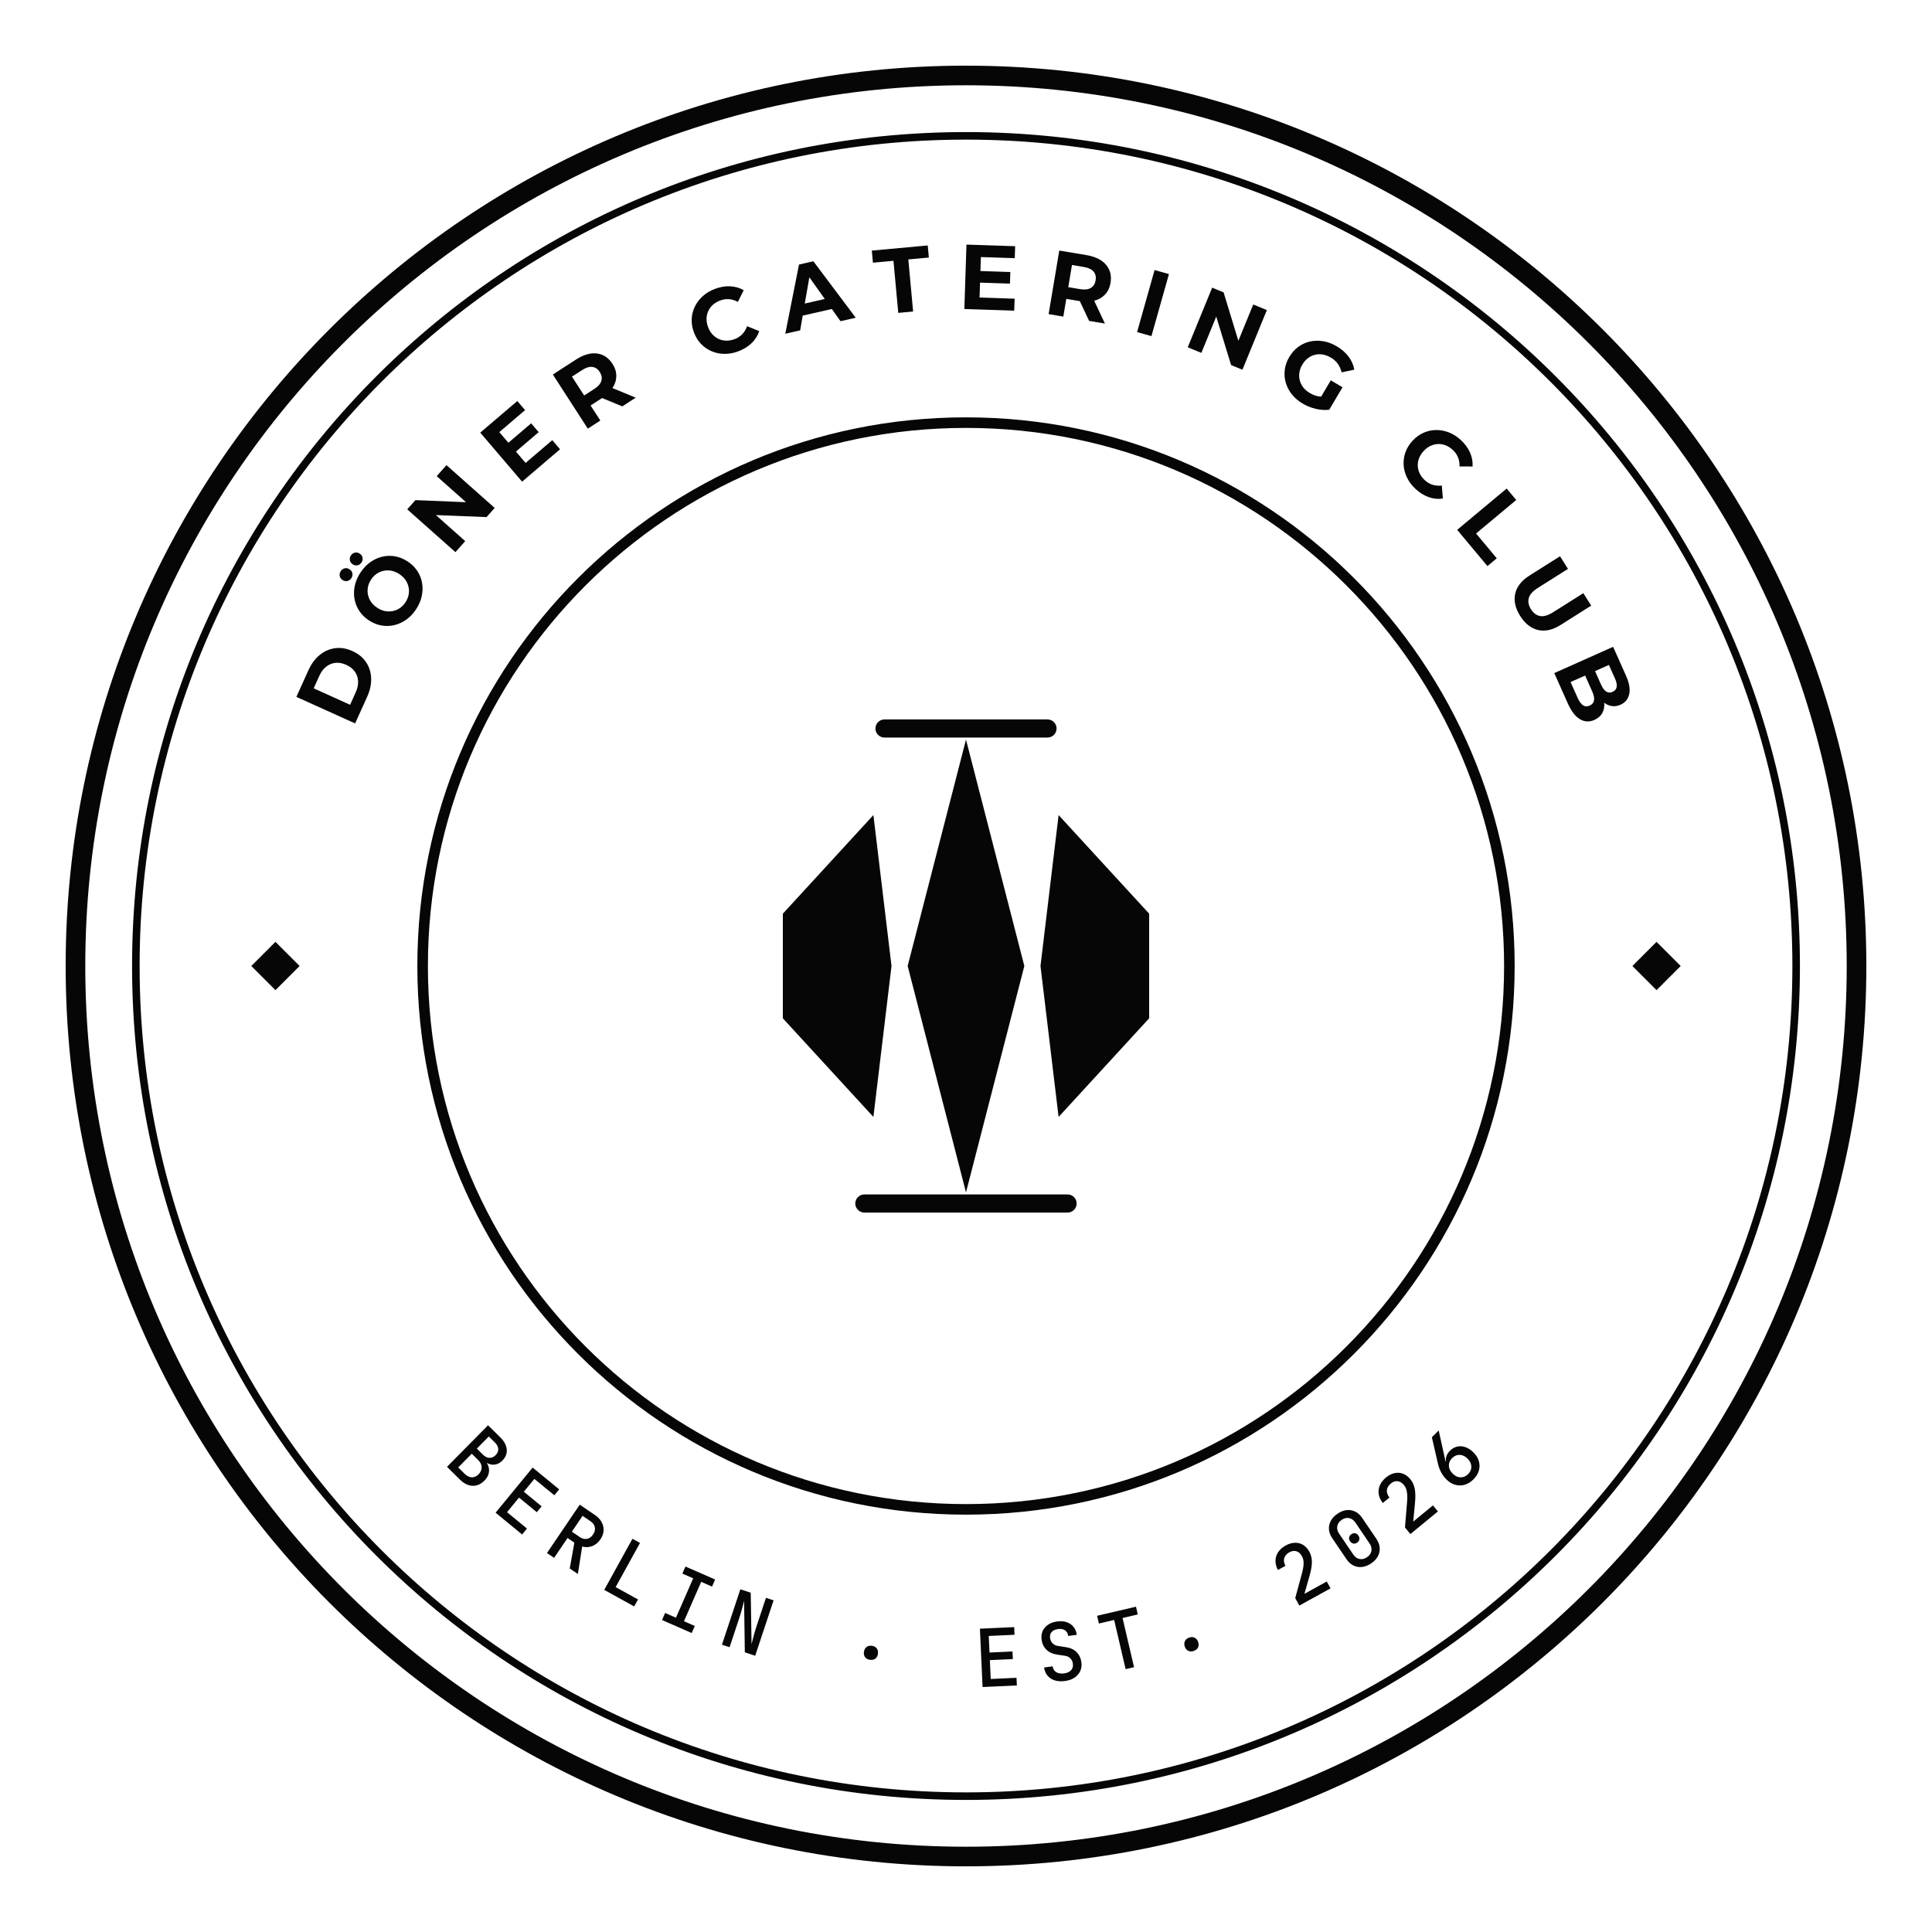
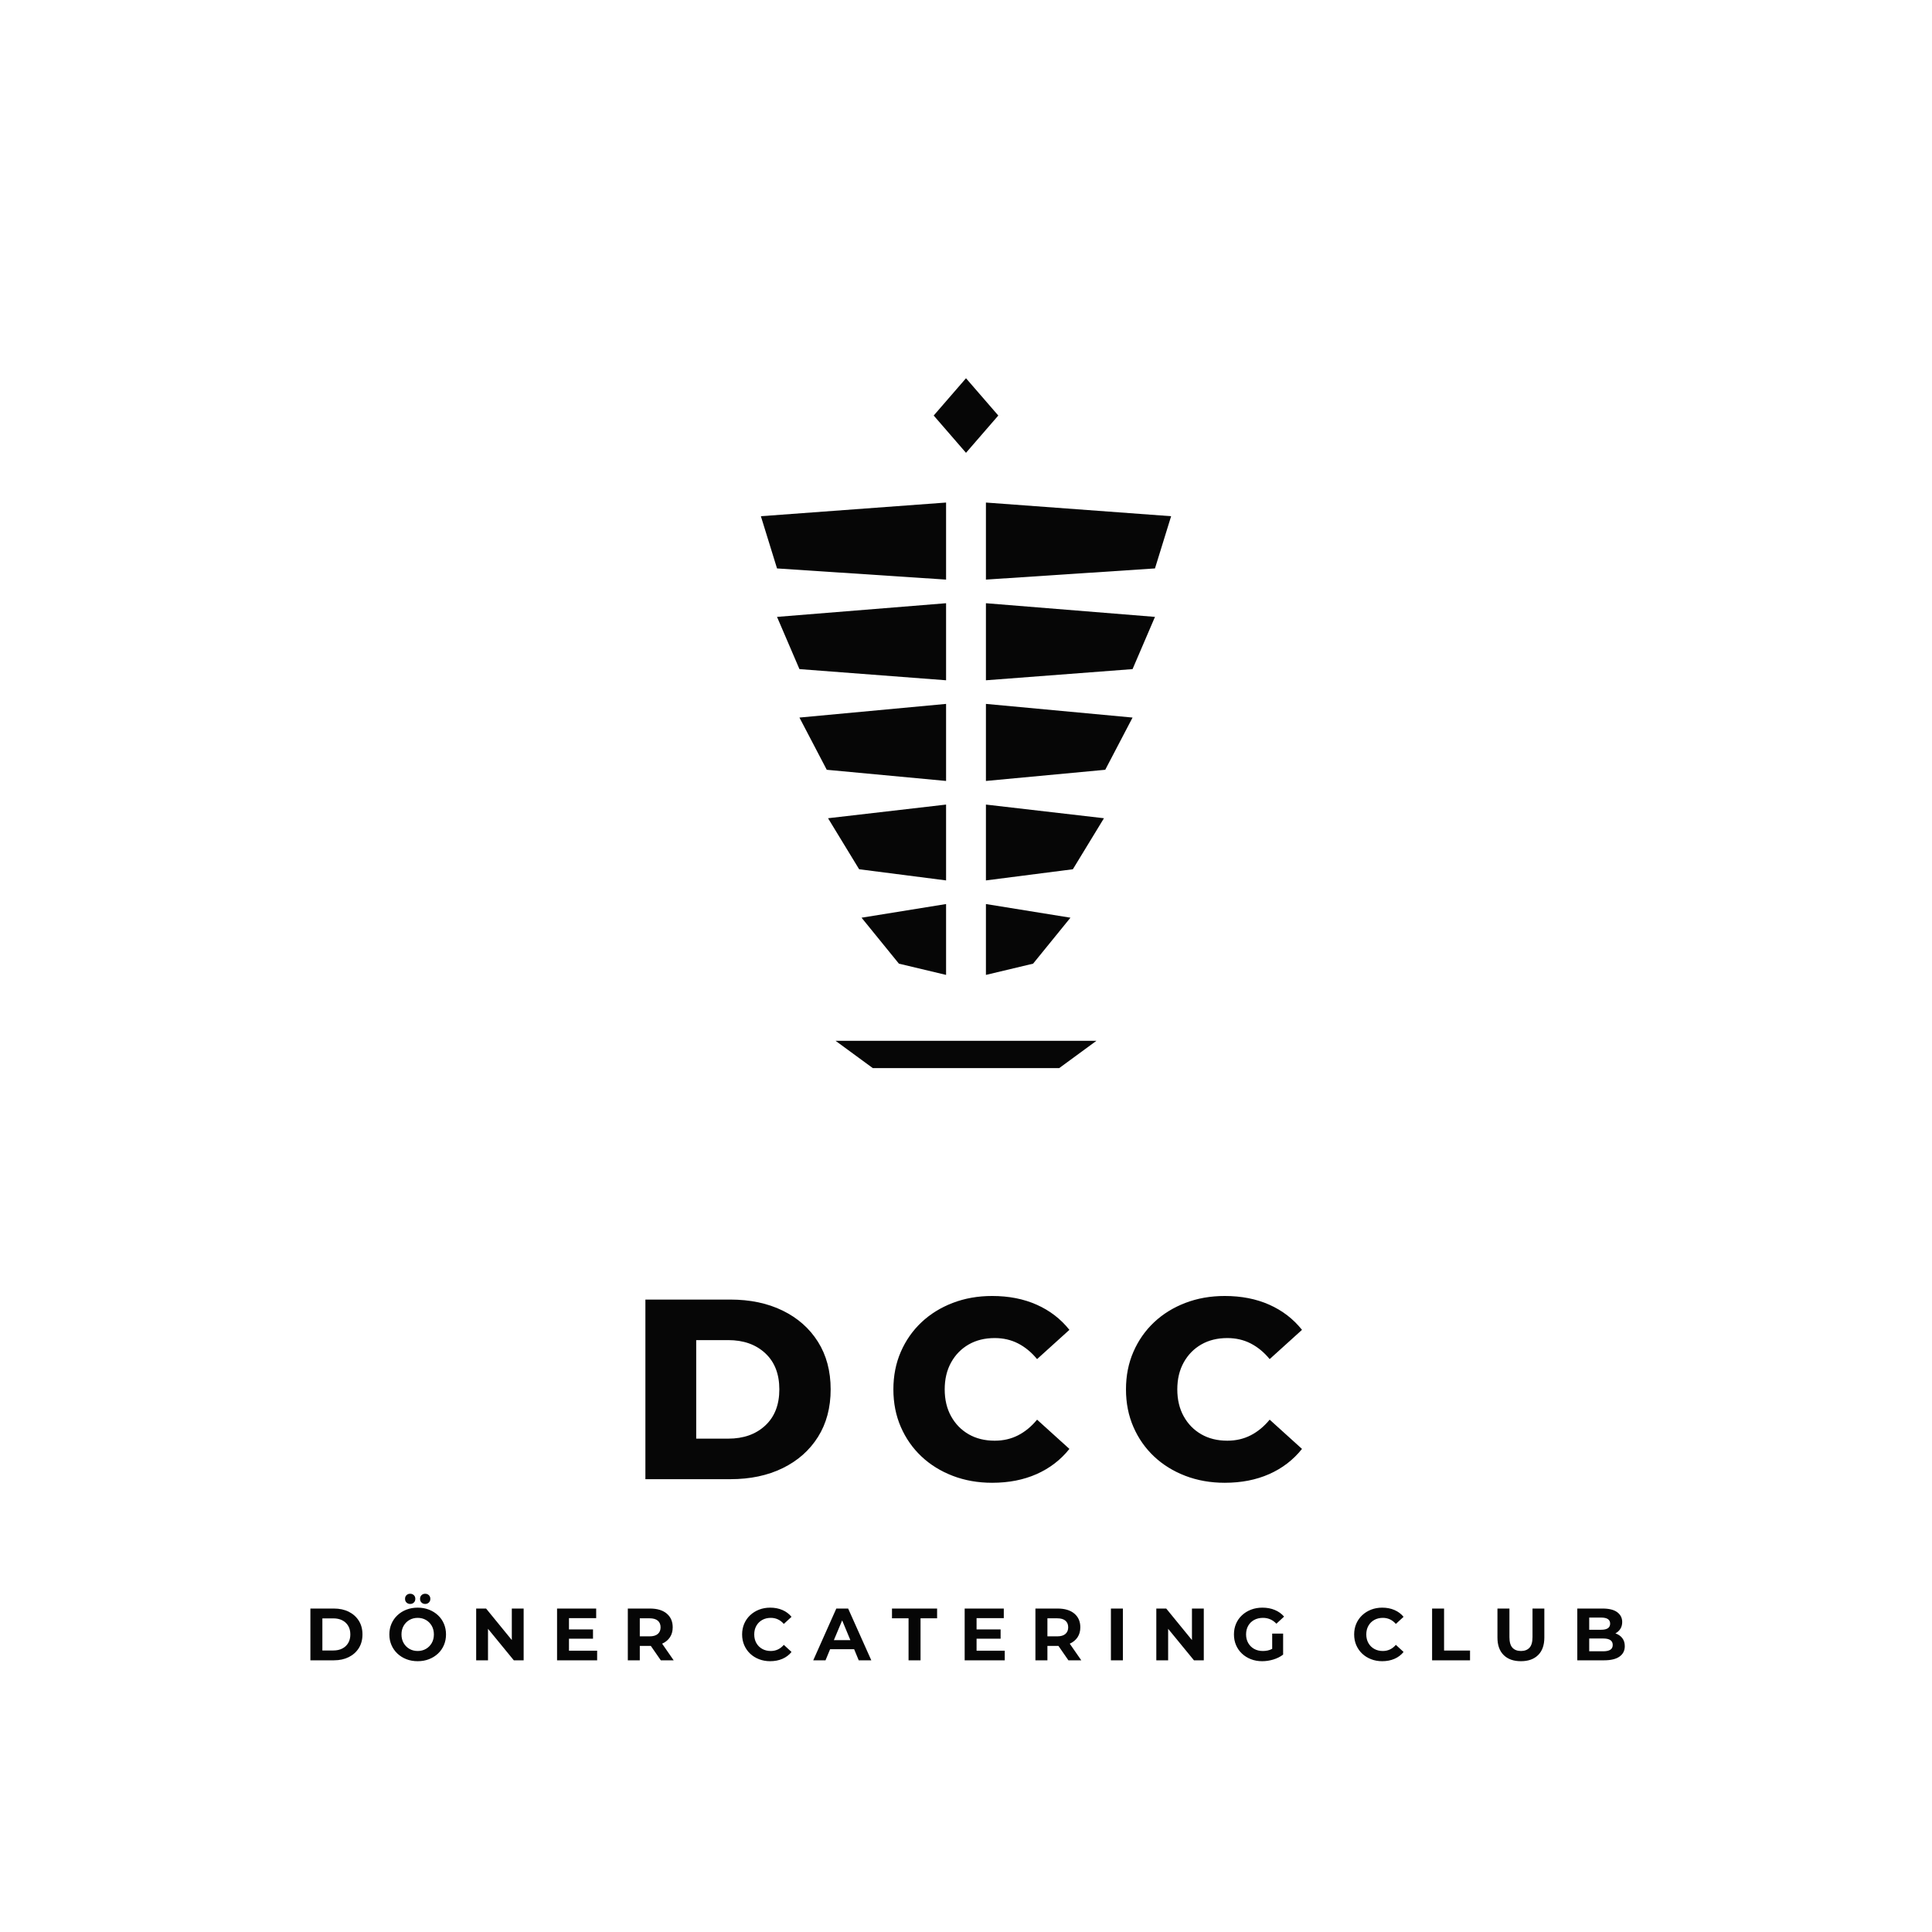
<svg xmlns="http://www.w3.org/2000/svg" viewBox="0 0 256 256" width="256" height="256" role="img" aria-label="DCC Döner Catering Club — logo-seal (mono)">
-   <circle cx="128.0" cy="128.0" r="118" fill="none" stroke="#060606" stroke-width="2.6" />
-   <circle cx="128.0" cy="128.0" r="110" fill="none" stroke="#060606" stroke-width="1.0" />
-   <circle cx="128.0" cy="128.0" r="72" fill="none" stroke="#060606" stroke-width="1.4" />
-   <path d="M 128.00,98.00 L 135.73,128.00 L 128.00,158.00 L 120.27,128.00 Z" fill="#060606" />
-   <path d="M 115.73,108.00 L 103.73,121.07 L 103.73,134.93 L 115.73,148.00 L 118.13,128.00 Z" fill="#060606" />
-   <path d="M 140.27,108.00 L 152.27,121.07 L 152.27,134.93 L 140.27,148.00 L 137.87,128.00 Z" fill="#060606" />
-   <line x1="128.00" y1="108.00" x2="128.00" y2="148.00" stroke="#060606" stroke-width="1.33" stroke-opacity="0.75" />
-   <rect x="116.00" y="95.33" width="24.00" height="2.40" rx="1.20" fill="#060606" />
-   <rect x="113.33" y="158.27" width="29.33" height="2.40" rx="1.20" fill="#060606" />
-   <polygon points="36.50,124.80 39.70,128.00 36.50,131.20 33.30,128.00" fill="#060606" />
-   <polygon points="219.50,124.80 222.70,128.00 219.50,131.20 216.30,128.00" fill="#060606" />
-   <path d="M47.056 95.856 39.273 92.34 40.87 88.805Q41.443 87.537 42.363 86.788Q43.284 86.039 44.403 85.889Q45.521 85.738 46.7 86.271Q47.879 86.803 48.505 87.742Q49.132 88.681 49.179 89.867Q49.225 91.053 48.653 92.32ZM46.391 93.387 47.134 91.741Q47.485 90.963 47.449 90.257Q47.413 89.551 47.017 88.991Q46.621 88.431 45.876 88.094Q45.131 87.758 44.449 87.831Q43.767 87.904 43.213 88.344Q42.66 88.783 42.309 89.562L41.565 91.207ZM55.153 80.705Q54.601 81.554 53.863 82.086Q53.125 82.618 52.278 82.825Q51.432 83.031 50.567 82.884Q49.702 82.737 48.904 82.219Q48.106 81.701 47.62 80.971Q47.134 80.241 46.978 79.383Q46.822 78.526 47.007 77.635Q47.193 76.745 47.744 75.895Q48.296 75.046 49.034 74.514Q49.772 73.982 50.613 73.773Q51.455 73.563 52.325 73.713Q53.195 73.863 53.993 74.381Q54.791 74.899 55.282 75.633Q55.773 76.366 55.924 77.22Q56.075 78.075 55.889 78.965Q55.704 79.856 55.153 80.705ZM53.741 79.788Q54.152 79.154 54.19 78.458Q54.227 77.762 53.903 77.13Q53.579 76.498 52.903 76.059Q52.228 75.621 51.519 75.582Q50.809 75.543 50.189 75.861Q49.568 76.178 49.156 76.812Q48.744 77.447 48.707 78.142Q48.67 78.838 48.994 79.47Q49.318 80.103 49.994 80.541Q50.669 80.98 51.378 81.018Q52.088 81.057 52.708 80.74Q53.329 80.423 53.741 79.788ZM46.562 76.597Q46.362 76.904 46.035 76.982Q45.708 77.061 45.391 76.855Q45.073 76.649 45.012 76.318Q44.95 75.987 45.15 75.68Q45.342 75.383 45.669 75.305Q45.997 75.226 46.314 75.432Q46.631 75.638 46.693 75.969Q46.754 76.3 46.562 76.597ZM47.904 74.53Q47.711 74.826 47.384 74.905Q47.056 74.983 46.739 74.777Q46.422 74.571 46.36 74.241Q46.299 73.91 46.491 73.613Q46.691 73.306 47.018 73.227Q47.345 73.149 47.663 73.355Q47.98 73.561 48.041 73.892Q48.103 74.223 47.904 74.53ZM60.346 73.161 53.961 67.49 55.046 66.268 61.752 66.544 57.865 63.093 59.161 61.634 65.547 67.304 64.47 68.517 57.756 68.25 61.643 71.701ZM69.181 63.822 63.637 57.326 68.546 53.137 69.576 54.343 66.161 57.257 67.364 58.668 70.381 56.094 71.378 57.263 68.362 59.837 69.645 61.341 73.181 58.323 74.211 59.53ZM77.887 56.798 73.255 49.624 76.319 47.645Q77.815 46.678 79.095 46.839Q80.376 47 81.157 48.209Q81.673 49.009 81.662 49.836Q81.652 50.663 81.154 51.421L84.242 52.694L82.458 53.846L79.784 52.741Q79.743 52.767 79.702 52.794L78.257 53.727L79.548 55.725ZM77.403 52.405 78.756 51.531Q79.515 51.041 79.684 50.46Q79.853 49.879 79.476 49.295Q79.092 48.7 78.496 48.621Q77.9 48.541 77.141 49.031L75.788 49.904ZM97.843 46.547Q96.919 46.897 96.01 46.89Q95.1 46.883 94.308 46.55Q93.517 46.217 92.906 45.588Q92.296 44.958 91.954 44.057Q91.612 43.156 91.652 42.28Q91.691 41.404 92.069 40.627Q92.447 39.851 93.117 39.245Q93.787 38.638 94.723 38.284Q95.761 37.89 96.743 37.935Q97.726 37.98 98.545 38.452L97.773 39.997Q96.597 39.374 95.411 39.823Q94.658 40.109 94.205 40.652Q93.753 41.196 93.646 41.895Q93.539 42.595 93.825 43.348Q94.11 44.1 94.654 44.553Q95.197 45.006 95.897 45.113Q96.596 45.219 97.349 44.934Q98.535 44.484 98.998 43.226L100.599 43.871Q100.304 44.779 99.598 45.464Q98.893 46.149 97.843 46.547ZM104.054 44.224 105.873 35.053 107.776 34.62 113.392 42.101 111.37 42.561 110.227 40.944 106.36 41.823 106.028 43.775ZM106.635 40.222 109.287 39.619 107.245 36.742ZM119.025 41.459 118.389 34.558 115.668 34.809 115.52 33.206 122.93 32.522 123.078 34.126 120.357 34.377 120.993 41.277ZM127.782 40.946 128.062 32.41 134.513 32.623 134.46 34.208 129.973 34.06 129.912 35.913 133.875 36.044 133.825 37.58 129.862 37.45 129.797 39.425 134.443 39.578 134.39 41.163ZM138.948 41.622 140.359 33.199 143.956 33.802Q145.713 34.096 146.551 35.077Q147.388 36.059 147.151 37.479Q146.993 38.417 146.428 39.021Q145.863 39.626 144.985 39.85L146.408 42.871L144.315 42.521L143.083 39.902Q143.035 39.894 142.987 39.886L141.29 39.602L140.897 41.948ZM141.55 38.05 143.139 38.316Q144.029 38.465 144.546 38.149Q145.062 37.834 145.177 37.148Q145.294 36.45 144.907 35.99Q144.521 35.529 143.63 35.38L142.042 35.114ZM150.67 44 152.989 35.781 154.891 36.317 152.573 44.536ZM157.38 46.017 160.62 38.116 162.132 38.736 164.089 45.155 166.061 40.347 167.867 41.087 164.627 48.989 163.126 48.373 161.158 41.949 159.186 46.758ZM172.601 53.472Q171.73 52.956 171.168 52.241Q170.606 51.526 170.366 50.696Q170.127 49.867 170.238 48.997Q170.349 48.127 170.839 47.298Q171.33 46.468 172.039 45.952Q172.749 45.436 173.596 45.25Q174.443 45.064 175.346 45.215Q176.249 45.367 177.131 45.889Q178.097 46.46 178.692 47.252Q179.286 48.043 179.455 48.979L177.767 49.341Q177.47 48.046 176.357 47.387Q175.643 46.965 174.929 46.939Q174.214 46.913 173.596 47.263Q172.978 47.613 172.561 48.316Q172.157 48.999 172.145 49.715Q172.133 50.43 172.491 51.046Q172.85 51.662 173.553 52.079Q173.9 52.284 174.271 52.411Q174.642 52.539 175.056 52.557L176.336 50.394L177.89 51.314L176.126 54.295Q175.243 54.397 174.316 54.167Q173.389 53.938 172.601 53.472ZM187.561 64.782Q186.837 64.111 186.439 63.292Q186.041 62.474 185.988 61.617Q185.934 60.76 186.226 59.934Q186.519 59.107 187.174 58.4Q187.83 57.693 188.632 57.34Q189.435 56.986 190.298 56.979Q191.161 56.972 192.002 57.303Q192.843 57.634 193.577 58.314Q194.391 59.069 194.787 59.97Q195.184 60.87 195.124 61.813L193.397 61.809Q193.434 60.478 192.503 59.615Q191.913 59.068 191.225 58.904Q190.537 58.74 189.863 58.955Q189.189 59.17 188.641 59.761Q188.094 60.351 187.93 61.039Q187.766 61.727 187.981 62.401Q188.196 63.075 188.787 63.623Q189.717 64.486 191.05 64.34L191.184 66.062Q190.239 66.201 189.312 65.873Q188.384 65.546 187.561 64.782ZM193.084 70.206 199.641 64.734 200.908 66.252 195.587 70.691 198.331 73.979 197.094 75.011ZM201.432 81.618Q200.461 80.081 200.77 78.674Q201.079 77.267 202.667 76.263L206.711 73.709L207.766 75.38L203.785 77.895Q202.753 78.547 202.567 79.256Q202.38 79.966 202.862 80.729Q203.344 81.492 204.065 81.629Q204.786 81.765 205.817 81.113L209.799 78.599L210.841 80.249L206.798 82.803Q205.209 83.806 203.806 83.481Q202.403 83.155 201.432 81.618ZM205.949 89.19 213.747 85.708 215.449 89.517Q216.105 90.988 215.879 91.977Q215.653 92.967 214.739 93.375Q214.149 93.638 213.593 93.56Q213.036 93.481 212.566 93.116Q212.643 93.857 212.325 94.46Q212.006 95.063 211.271 95.391Q210.268 95.839 209.352 95.299Q208.437 94.76 207.75 93.222ZM208.109 90.376 209.05 92.482Q209.363 93.184 209.755 93.449Q210.148 93.715 210.649 93.491Q211.618 93.058 210.977 91.621L210.037 89.516ZM211.351 88.929 212.152 90.722Q212.759 92.081 213.683 91.668Q214.597 91.261 213.99 89.902L213.189 88.108Z" fill="#060606" />
-   <path d="M59.23 194.361 64.669 188.857 66.293 190.461Q67.072 191.231 67.146 192.051Q67.22 192.872 66.563 193.536Q66.194 193.909 65.76 194.026Q65.325 194.142 64.888 194.009Q64.451 193.875 64.071 193.49L64.143 193.417Q64.568 193.822 64.721 194.298Q64.875 194.775 64.746 195.266Q64.617 195.757 64.185 196.195Q63.718 196.667 63.166 196.814Q62.614 196.96 62.048 196.773Q61.482 196.586 60.954 196.064ZM60.716 194.443 61.58 195.297Q62.023 195.735 62.512 195.752Q63.001 195.77 63.407 195.36Q63.822 194.939 63.821 194.428Q63.819 193.917 63.377 193.479L62.512 192.625ZM63.182 191.946 64.005 192.759Q64.409 193.159 64.857 193.173Q65.305 193.187 65.671 192.816Q66.039 192.444 66.02 192.001Q66.001 191.559 65.596 191.158L64.768 190.341ZM65.67 200.44 70.581 194.461 74.095 197.347 73.451 198.132 70.808 195.962 69.413 197.66 71.769 199.595 71.129 200.374 68.773 198.439 67.186 200.372 69.828 202.542 69.184 203.327ZM72.476 205.783 76.819 199.379 78.825 200.74Q79.43 201.15 79.722 201.689Q80.015 202.229 79.978 202.818Q79.942 203.407 79.558 203.973Q79.123 204.614 78.475 204.865Q77.827 205.116 77.139 204.924L76.573 208.562L75.493 207.83L76.107 204.406L75.204 203.794L73.42 206.424ZM75.774 202.954 76.835 203.674Q77.311 203.997 77.784 203.904Q78.258 203.81 78.58 203.336Q78.909 202.85 78.82 202.376Q78.732 201.902 78.256 201.579L77.195 200.859ZM80.064 210.669 83.803 203.894 84.805 204.447 81.575 210.299 84.54 211.936 84.031 212.858ZM87.723 214.662 88.132 213.726 89.568 214.354 91.851 209.137 90.416 208.509 90.826 207.573 94.758 209.294 94.349 210.231 92.913 209.602 90.63 214.819 92.065 215.447 91.655 216.383ZM95.661 217.93 98.101 210.587 99.475 211.044 99.585 217.861Q99.658 217.566 99.762 217.152Q99.867 216.739 99.992 216.302Q100.117 215.864 100.236 215.508L101.496 211.716L102.507 212.052L100.066 219.395L98.693 218.938L98.596 212.125Q98.53 212.399 98.424 212.796Q98.318 213.194 98.196 213.621Q98.074 214.048 97.952 214.414L96.672 218.266ZM115.276 219.933Q114.852 219.874 114.634 219.591Q114.416 219.308 114.474 218.891Q114.534 218.456 114.821 218.237Q115.108 218.018 115.533 218.077Q115.96 218.136 116.175 218.425Q116.391 218.713 116.33 219.148Q116.273 219.565 115.988 219.779Q115.703 219.992 115.276 219.933ZM130.197 223.54 129.843 215.81 134.385 215.601 134.432 216.616 131.016 216.773 131.116 218.969 134.162 218.829 134.208 219.836 131.163 219.976 131.277 222.474 134.693 222.317 134.74 223.331ZM141.143 222.739Q140.371 222.846 139.777 222.665Q139.183 222.483 138.813 222.047Q138.444 221.61 138.345 220.954L139.479 220.797Q139.551 221.317 139.959 221.57Q140.366 221.822 141.013 221.733Q141.624 221.648 141.928 221.306Q142.231 220.965 142.159 220.444Q142.101 220.02 141.821 219.737Q141.542 219.455 141.088 219.395L140.089 219.246Q139.212 219.125 138.671 218.604Q138.13 218.083 138.018 217.276Q137.93 216.641 138.153 216.132Q138.376 215.622 138.863 215.288Q139.349 214.954 140.06 214.855Q141.118 214.709 141.83 215.189Q142.541 215.67 142.68 216.619L141.546 216.776Q141.476 216.269 141.12 216.025Q140.764 215.782 140.185 215.862Q139.624 215.94 139.349 216.25Q139.075 216.56 139.142 217.041Q139.201 217.473 139.479 217.754Q139.757 218.035 140.213 218.102L141.234 218.258Q142.109 218.38 142.642 218.903Q143.174 219.426 143.288 220.25Q143.377 220.893 143.139 221.42Q142.901 221.947 142.389 222.292Q141.878 222.637 141.143 222.739ZM149.151 221.171 147.631 214.654 145.613 215.125 145.373 214.099 150.524 212.897 150.764 213.923 148.746 214.394 150.266 220.911ZM158.17 218.763Q157.764 218.898 157.443 218.741Q157.123 218.583 156.99 218.184Q156.851 217.767 157.012 217.443Q157.172 217.12 157.579 216.985Q157.988 216.849 158.309 217.012Q158.63 217.176 158.768 217.592Q158.901 217.992 158.74 218.309Q158.579 218.627 158.17 218.763ZM172.172 212.746 171.626 211.756 172.526 208.437Q172.731 207.662 172.734 207.134Q172.737 206.606 172.518 206.208Q172.232 205.69 171.787 205.552Q171.341 205.414 170.85 205.685Q170.309 205.983 170.171 206.461Q170.032 206.939 170.331 207.479L169.328 208.032Q168.994 207.396 169.01 206.785Q169.025 206.175 169.371 205.658Q169.717 205.141 170.364 204.784Q170.991 204.439 171.584 204.424Q172.177 204.409 172.669 204.706Q173.161 205.004 173.492 205.604Q173.824 206.205 173.831 206.954Q173.837 207.703 173.524 208.795L172.842 211.191L175.804 209.556L176.306 210.465ZM181.689 207.156Q181.085 207.566 180.479 207.633Q179.873 207.701 179.34 207.438Q178.806 207.175 178.417 206.602L176.531 203.821Q176.138 203.242 176.093 202.652Q176.048 202.061 176.335 201.524Q176.622 200.987 177.225 200.577Q177.838 200.162 178.439 200.097Q179.04 200.032 179.572 200.292Q180.104 200.553 180.496 201.132L182.382 203.913Q182.771 204.486 182.818 205.079Q182.865 205.672 182.58 206.209Q182.294 206.745 181.689 207.156ZM181.137 206.341Q181.627 206.008 181.718 205.509Q181.809 205.01 181.48 204.525L179.594 201.744Q179.265 201.259 178.768 201.158Q178.27 201.058 177.778 201.392Q177.286 201.726 177.196 202.225Q177.105 202.724 177.434 203.209L179.32 205.99Q179.649 206.475 180.147 206.574Q180.646 206.674 181.137 206.341ZM179.827 204.41Q179.578 204.578 179.319 204.525Q179.061 204.472 178.886 204.214Q178.717 203.965 178.766 203.711Q178.816 203.456 179.065 203.287Q179.314 203.118 179.568 203.167Q179.823 203.216 179.991 203.464Q180.165 203.722 180.12 203.982Q180.075 204.242 179.827 204.41ZM186.885 203.27 186.167 202.396 186.448 198.968Q186.507 198.169 186.414 197.649Q186.321 197.13 186.033 196.779Q185.657 196.321 185.194 196.267Q184.731 196.212 184.298 196.568Q183.82 196.961 183.771 197.455Q183.722 197.95 184.114 198.427L183.229 199.154Q182.785 198.589 182.689 197.986Q182.593 197.383 182.839 196.812Q183.085 196.241 183.656 195.772Q184.209 195.318 184.789 195.195Q185.37 195.072 185.908 195.274Q186.446 195.477 186.881 196.007Q187.316 196.537 187.46 197.273Q187.603 198.008 187.494 199.139L187.26 201.619L189.875 199.472L190.533 200.273ZM195.228 196.034Q194.685 196.57 194.054 196.745Q193.423 196.919 192.794 196.734Q192.165 196.548 191.632 196.008Q191.234 195.605 190.949 195.067Q190.664 194.53 190.529 193.925L189.728 190.441L190.634 189.546L191.544 193.657L191.605 193.645Q191.538 193.277 191.674 192.91Q191.81 192.543 192.123 192.233Q192.569 191.793 193.106 191.677Q193.643 191.562 194.201 191.764Q194.758 191.966 195.271 192.485Q195.794 193.015 195.964 193.638Q196.133 194.26 195.953 194.878Q195.772 195.496 195.228 196.034ZM194.526 195.334Q194.974 194.891 194.96 194.328Q194.945 193.766 194.47 193.285Q193.993 192.802 193.43 192.779Q192.866 192.756 192.418 193.2Q191.969 193.643 191.985 194.207Q192.001 194.771 192.478 195.254Q192.953 195.734 193.515 195.756Q194.077 195.778 194.526 195.334Z" fill="#060606" />
+   <defs>
+     <linearGradient id="dcc-spit-logo-seal-mono" x1="15%" y1="0%" x2="85%" y2="100%">
+       <stop offset="0%" stop-color="#060606" />
+       <stop offset="56%" stop-color="#060606" />
+       <stop offset="100%" stop-color="#060606" />
+     </linearGradient>
+   </defs>
+   <line x1="128.00" y1="55.88" x2="128.00" y2="147.29" stroke="url(#dcc-spit-logo-seal-mono)" stroke-width="2.47" stroke-linecap="round" />
+   <polygon points="128.00,50.12 132.28,55.06 128.00,60.00 123.72,55.06" fill="url(#dcc-spit-logo-seal-mono)" />
+   <path d="M 125.36,66.59 L 100.82,68.40 L 102.96,75.32 L 125.36,76.80 Z" fill="url(#dcc-spit-logo-seal-mono)" />
+   <path d="M 130.64,66.59 L 155.18,68.40 L 153.04,75.32 L 130.64,76.80 Z" fill="url(#dcc-spit-logo-seal-mono)" />
+   <path d="M 125.36,79.93 L 102.96,81.74 L 105.93,88.66 L 125.36,90.14 Z" fill="url(#dcc-spit-logo-seal-mono)" />
+   <path d="M 130.64,79.93 L 153.04,81.74 L 150.07,88.66 L 130.64,90.14 Z" fill="url(#dcc-spit-logo-seal-mono)" />
+   <path d="M 125.36,93.27 L 105.93,95.08 L 109.55,102.00 L 125.36,103.48 Z" fill="url(#dcc-spit-logo-seal-mono)" />
+   <path d="M 130.64,93.27 L 150.07,95.08 L 146.45,102.00 L 130.64,103.48 Z" fill="url(#dcc-spit-logo-seal-mono)" />
+   <path d="M 125.36,106.61 L 109.72,108.42 L 113.84,115.18 L 125.36,116.66 Z" fill="url(#dcc-spit-logo-seal-mono)" />
+   <path d="M 130.64,106.61 L 146.28,108.42 L 142.16,115.18 L 130.64,116.66 Z" fill="url(#dcc-spit-logo-seal-mono)" />
+   <path d="M 125.36,119.79 L 114.16,121.60 L 119.11,127.69 L 125.36,129.18 Z" fill="url(#dcc-spit-logo-seal-mono)" />
+   <path d="M 130.64,119.79 L 141.84,121.60 L 136.89,127.69 L 130.64,129.18 Z" fill="url(#dcc-spit-logo-seal-mono)" />
+   <path d="M 110.71,137.91 L 145.29,137.91 L 140.35,141.53 L 115.65,141.53 Z" fill="url(#dcc-spit-logo-seal-mono)" />
+   <path d="M85.518 196.0V172.2H96.772Q100.716 172.2 103.708 173.662Q106.7 175.124 108.383 177.793Q110.066 180.462 110.066 184.1Q110.066 187.738 108.383 190.407Q106.7 193.076 103.708 194.538Q100.716 196.0 96.772 196.0ZM92.25 190.628H96.5Q99.526 190.628 101.396 188.894Q103.266 187.16 103.266 184.1Q103.266 181.04 101.396 179.306Q99.526 177.572 96.5 177.572H92.25ZM131.468 196.476Q128.646 196.476 126.249 195.558Q123.852 194.64 122.101 192.991Q120.35 191.342 119.364 189.081Q118.378 186.82 118.378 184.1Q118.378 181.38 119.364 179.119Q120.35 176.858 122.101 175.209Q123.852 173.56 126.249 172.642Q128.646 171.724 131.468 171.724Q134.766 171.724 137.367 172.88Q139.968 174.036 141.702 176.212L137.418 180.088Q136.296 178.728 134.902 178.014Q133.508 177.3 131.808 177.3Q129.836 177.3 128.357 178.15Q126.878 179.0 126.028 180.53Q125.178 182.06 125.178 184.1Q125.178 186.14 126.028 187.67Q126.878 189.2 128.357 190.05Q129.836 190.9 131.808 190.9Q133.508 190.9 134.902 190.186Q136.296 189.472 137.418 188.112L141.702 191.988Q139.968 194.164 137.367 195.32Q134.766 196.476 131.468 196.476ZM162.288 196.476Q159.466 196.476 157.069 195.558Q154.672 194.64 152.921 192.991Q151.17 191.342 150.184 189.081Q149.198 186.82 149.198 184.1Q149.198 181.38 150.184 179.119Q151.17 176.858 152.921 175.209Q154.672 173.56 157.069 172.642Q159.466 171.724 162.288 171.724Q165.586 171.724 168.187 172.88Q170.788 174.036 172.522 176.212L168.238 180.088Q167.116 178.728 165.722 178.014Q164.328 177.3 162.628 177.3Q160.656 177.3 159.177 178.15Q157.698 179.0 156.848 180.53Q155.998 182.06 155.998 184.1Q155.998 186.14 156.848 187.67Q157.698 189.2 159.177 190.05Q160.656 190.9 162.628 190.9Q164.328 190.9 165.722 190.186Q167.116 189.472 168.238 188.112L172.522 191.988Q170.788 194.164 168.187 195.32Q165.586 196.476 162.288 196.476Z" fill="#060606" />
+   <path d="M41.129 220.0V213.14H44.245Q45.362 213.14 46.215 213.566Q47.067 213.993 47.548 214.762Q48.028 215.531 48.028 216.57Q48.028 217.609 47.548 218.378Q47.067 219.147 46.215 219.574Q45.362 220.0 44.245 220.0ZM42.716 218.697H44.167Q44.853 218.697 45.357 218.437Q45.862 218.177 46.141 217.702Q46.421 217.227 46.421 216.57Q46.421 215.913 46.141 215.438Q45.862 214.963 45.357 214.703Q44.853 214.443 44.167 214.443H42.716ZM55.346 220.118Q54.532 220.118 53.851 219.853Q53.17 219.588 52.66 219.108Q52.151 218.628 51.871 217.981Q51.592 217.334 51.592 216.57Q51.592 215.806 51.871 215.159Q52.151 214.512 52.66 214.032Q53.17 213.552 53.851 213.287Q54.532 213.022 55.346 213.022Q56.159 213.022 56.84 213.287Q57.521 213.552 58.031 214.027Q58.54 214.502 58.82 215.154Q59.099 215.806 59.099 216.57Q59.099 217.334 58.82 217.986Q58.54 218.638 58.031 219.113Q57.521 219.588 56.84 219.853Q56.159 220.118 55.346 220.118ZM55.346 218.765Q55.953 218.765 56.438 218.486Q56.923 218.207 57.208 217.712Q57.492 217.217 57.492 216.57Q57.492 215.923 57.208 215.428Q56.923 214.933 56.438 214.654Q55.953 214.375 55.346 214.375Q54.738 214.375 54.253 214.654Q53.768 214.933 53.484 215.428Q53.199 215.923 53.199 216.57Q53.199 217.217 53.484 217.712Q53.768 218.207 54.253 218.486Q54.738 218.765 55.346 218.765ZM54.356 212.532Q54.062 212.532 53.866 212.346Q53.67 212.16 53.67 211.856Q53.67 211.552 53.866 211.366Q54.062 211.18 54.356 211.18Q54.64 211.18 54.836 211.366Q55.032 211.552 55.032 211.856Q55.032 212.16 54.836 212.346Q54.64 212.532 54.356 212.532ZM56.335 212.532Q56.051 212.532 55.855 212.346Q55.659 212.16 55.659 211.856Q55.659 211.552 55.855 211.366Q56.051 211.18 56.335 211.18Q56.629 211.18 56.825 211.366Q57.021 211.552 57.021 211.856Q57.021 212.16 56.825 212.346Q56.629 212.532 56.335 212.532ZM63.095 220.0V213.14H64.408L67.818 217.315V213.14H69.386V220.0H68.083L64.663 215.825V220.0ZM73.813 220.0V213.14H78.997V214.414H75.391V215.904H78.576V217.138H75.391V218.726H79.125V220.0ZM83.189 220.0V213.14H86.119Q87.55 213.14 88.344 213.806Q89.137 214.473 89.137 215.629Q89.137 216.394 88.77 216.947Q88.402 217.501 87.736 217.795L89.265 220.0H87.56L86.237 218.089Q86.197 218.089 86.158 218.089H84.776V220.0ZM84.776 216.825H86.07Q86.795 216.825 87.163 216.506Q87.53 216.188 87.53 215.629Q87.53 215.061 87.163 214.747Q86.795 214.434 86.07 214.434H84.776ZM102.048 220.118Q101.254 220.118 100.573 219.853Q99.892 219.588 99.392 219.113Q98.893 218.638 98.613 217.991Q98.334 217.344 98.334 216.57Q98.334 215.796 98.613 215.149Q98.893 214.502 99.397 214.027Q99.902 213.552 100.578 213.287Q101.254 213.022 102.058 213.022Q102.95 213.022 103.675 213.336Q104.4 213.65 104.88 214.238L103.861 215.178Q103.156 214.375 102.136 214.375Q101.49 214.375 100.995 214.654Q100.5 214.933 100.22 215.428Q99.941 215.923 99.941 216.57Q99.941 217.217 100.22 217.712Q100.5 218.207 100.995 218.486Q101.49 218.765 102.136 218.765Q103.156 218.765 103.861 217.952L104.88 218.893Q104.4 219.49 103.675 219.804Q102.95 220.118 102.048 220.118ZM107.759 220.0 110.816 213.14H112.384L115.452 220.0H113.786L113.178 218.53H109.993L109.386 220.0ZM110.493 217.325H112.678L111.591 214.708ZM120.388 220.0V214.434H118.193V213.14H124.171V214.434H121.976V220.0ZM127.824 220.0V213.14H133.008V214.414H129.401V215.904H132.586V217.138H129.401V218.726H133.135V220.0ZM137.199 220.0V213.14H140.13Q141.56 213.14 142.354 213.806Q143.148 214.473 143.148 215.629Q143.148 216.394 142.781 216.947Q142.413 217.501 141.747 217.795L143.275 220.0H141.57L140.247 218.089Q140.208 218.089 140.169 218.089H138.787V220.0ZM138.787 216.825H140.081Q140.806 216.825 141.173 216.506Q141.541 216.188 141.541 215.629Q141.541 215.061 141.173 214.747Q140.806 214.434 140.081 214.434H138.787ZM147.202 220.0V213.14H148.79V220.0ZM153.217 220.0V213.14H154.53L157.94 217.315V213.14H159.508V220.0H158.205L154.785 215.825V220.0ZM167.248 220.118Q166.434 220.118 165.753 219.853Q165.072 219.588 164.567 219.113Q164.063 218.638 163.783 217.991Q163.504 217.344 163.504 216.57Q163.504 215.796 163.783 215.149Q164.063 214.502 164.572 214.027Q165.082 213.552 165.768 213.287Q166.454 213.022 167.277 213.022Q168.179 213.022 168.914 213.326Q169.649 213.63 170.148 214.208L169.129 215.149Q168.394 214.375 167.355 214.375Q166.689 214.375 166.184 214.649Q165.68 214.924 165.395 215.418Q165.111 215.913 165.111 216.57Q165.111 217.207 165.395 217.707Q165.68 218.207 166.179 218.486Q166.679 218.765 167.336 218.765Q167.659 218.765 167.968 218.702Q168.277 218.638 168.571 218.481V216.462H170.021V219.245Q169.453 219.677 168.718 219.897Q167.983 220.118 167.248 220.118ZM183.147 220.118Q182.354 220.118 181.673 219.853Q180.991 219.588 180.492 219.113Q179.992 218.638 179.712 217.991Q179.433 217.344 179.433 216.57Q179.433 215.796 179.712 215.149Q179.992 214.502 180.496 214.027Q181.001 213.552 181.677 213.287Q182.354 213.022 183.157 213.022Q184.049 213.022 184.774 213.336Q185.499 213.65 185.98 214.238L184.96 215.178Q184.255 214.375 183.236 214.375Q182.589 214.375 182.094 214.654Q181.599 214.933 181.32 215.428Q181.04 215.923 181.04 216.57Q181.04 217.217 181.32 217.712Q181.599 218.207 182.094 218.486Q182.589 218.765 183.236 218.765Q184.255 218.765 184.96 217.952L185.98 218.893Q185.499 219.49 184.774 219.804Q184.049 220.118 183.147 220.118ZM189.76 220.0V213.14H191.347V218.706H194.787V220.0ZM201.527 220.118Q200.066 220.118 199.243 219.304Q198.42 218.491 198.42 216.982V213.14H200.008V216.923Q200.008 217.903 200.409 218.334Q200.811 218.765 201.536 218.765Q202.262 218.765 202.663 218.334Q203.065 217.903 203.065 216.923V213.14H204.633V216.982Q204.633 218.491 203.81 219.304Q202.987 220.118 201.527 220.118ZM209.001 220.0V213.14H212.353Q213.646 213.14 214.298 213.63Q214.95 214.12 214.95 214.924Q214.95 215.443 214.71 215.825Q214.47 216.207 214.048 216.433Q214.617 216.619 214.955 217.05Q215.293 217.481 215.293 218.128Q215.293 219.01 214.597 219.505Q213.901 220.0 212.549 220.0ZM210.579 218.804H212.431Q213.049 218.804 213.372 218.603Q213.695 218.403 213.695 217.962Q213.695 217.109 212.431 217.109H210.579ZM210.579 215.953H212.157Q213.352 215.953 213.352 215.139Q213.352 214.336 212.157 214.336H210.579Z" fill="url(#dcc-spit-logo-seal-mono)" />
</svg>
